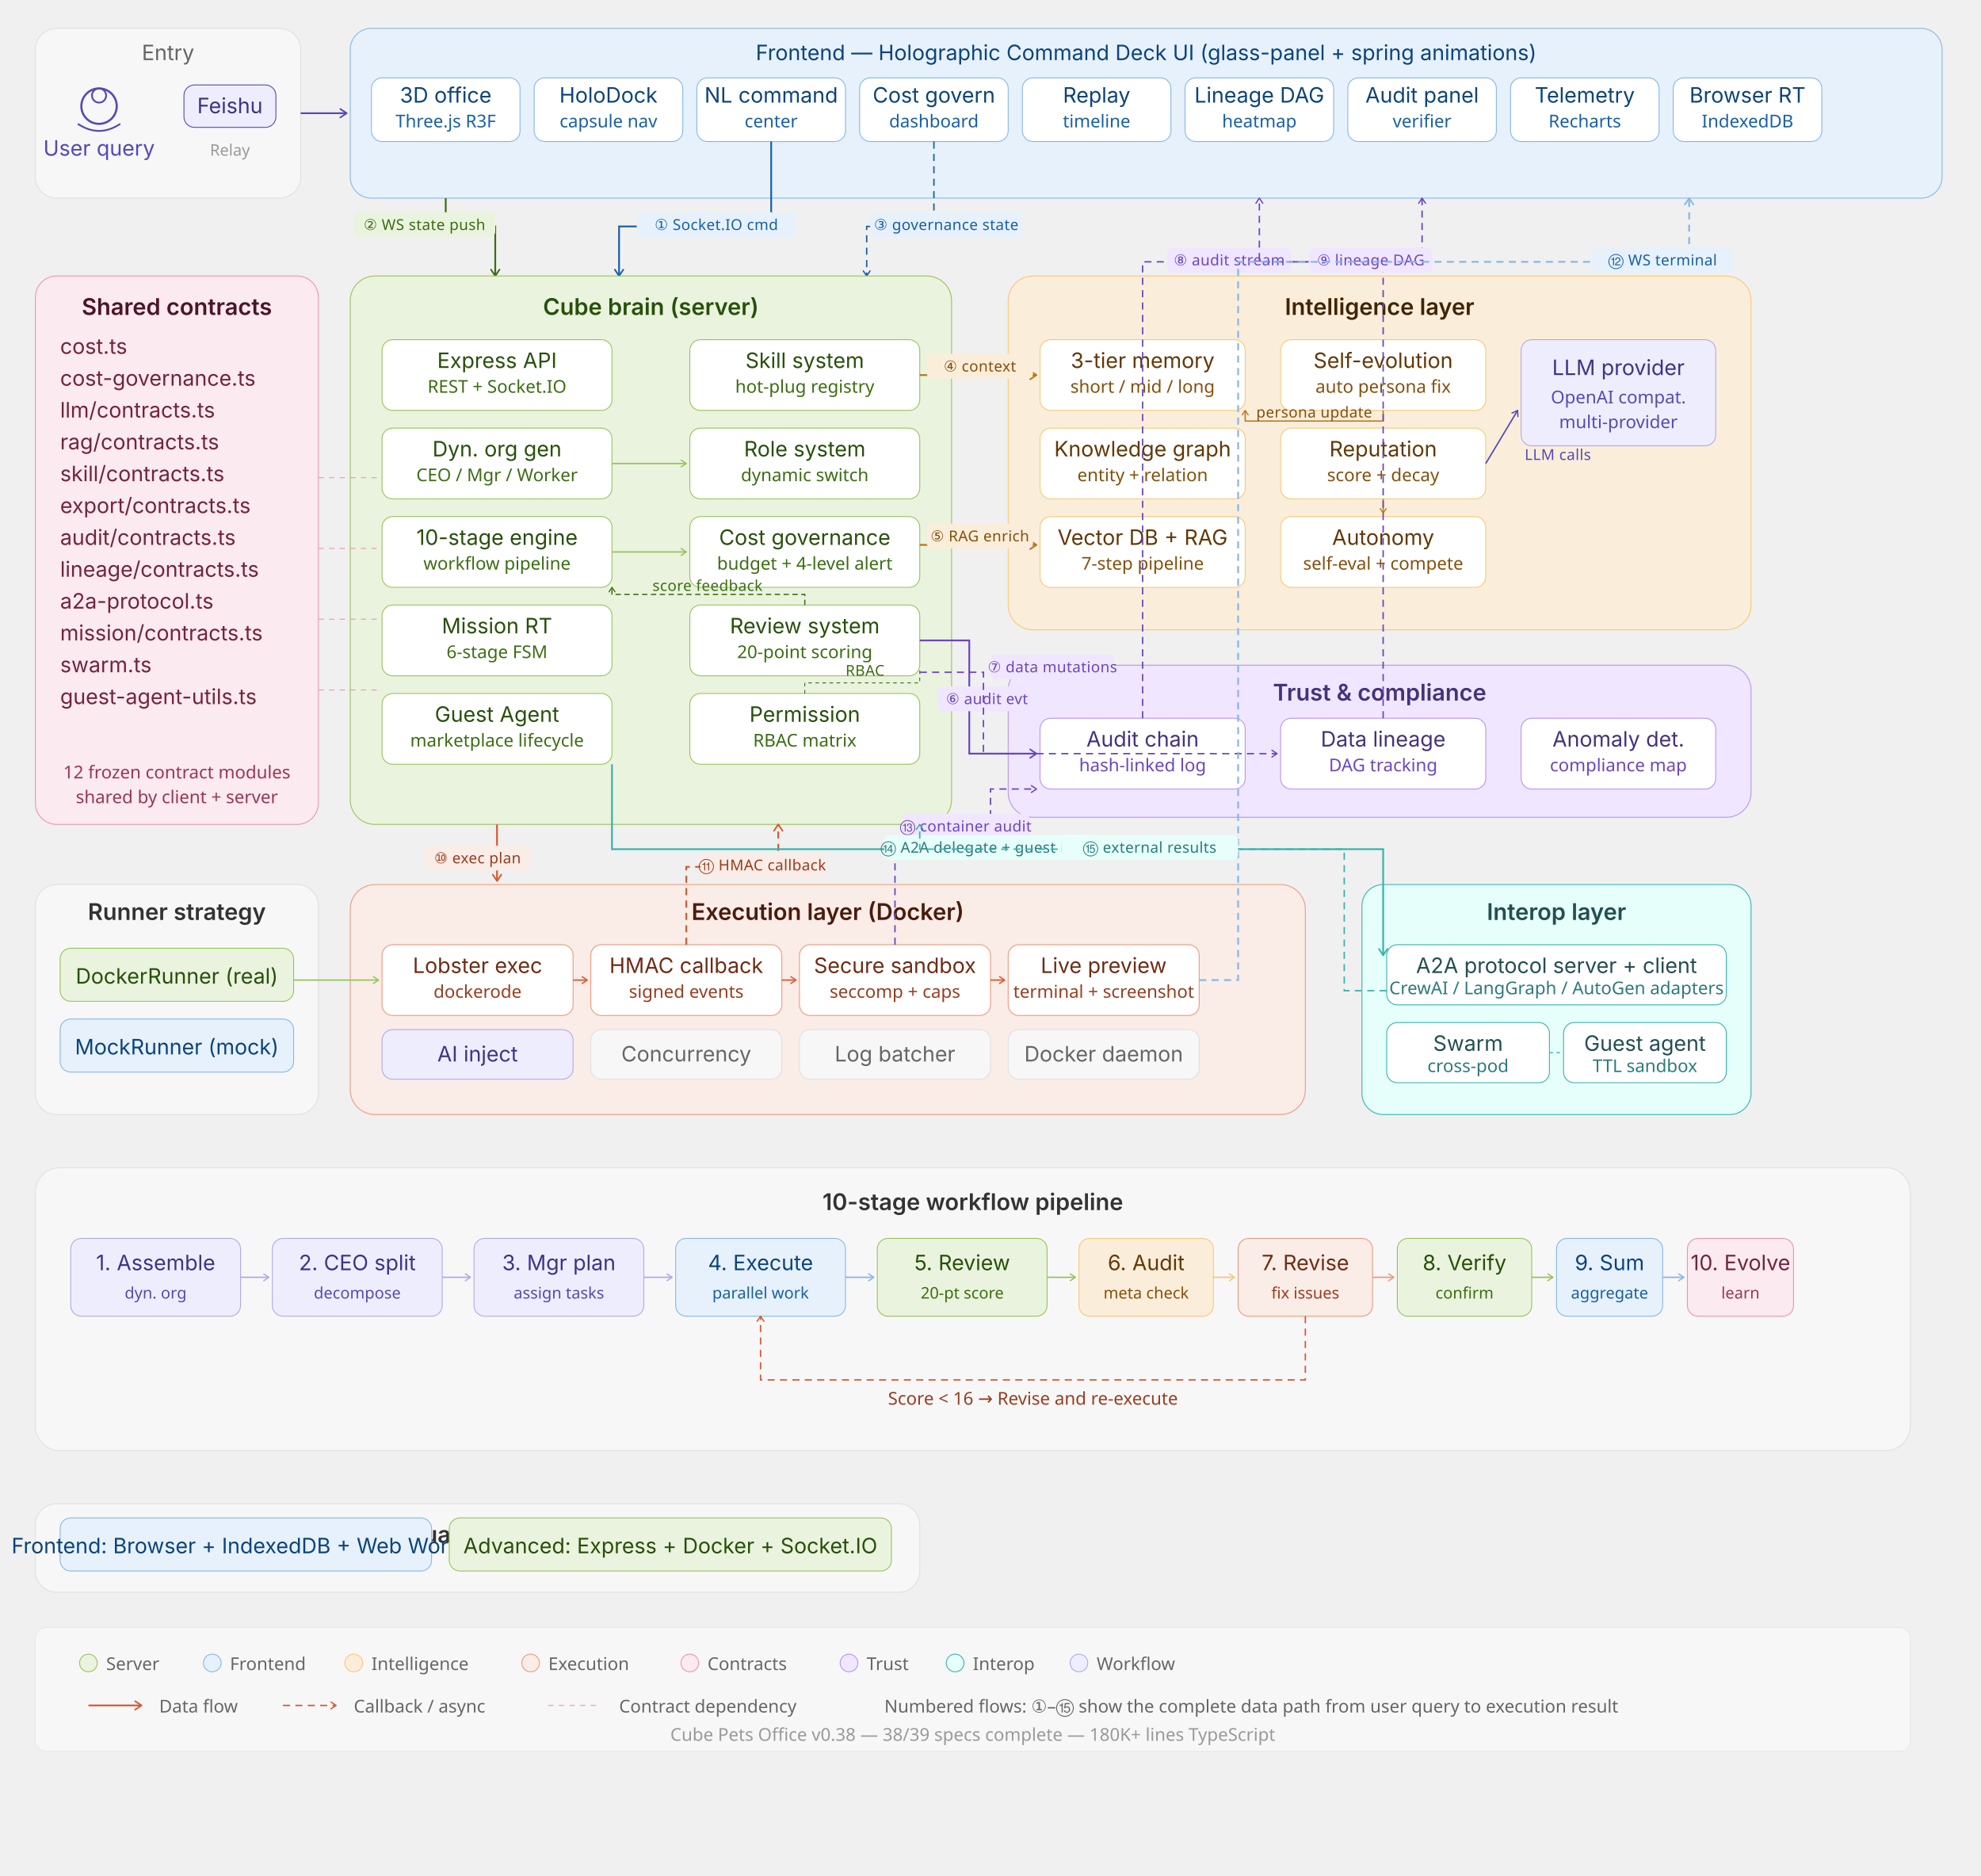
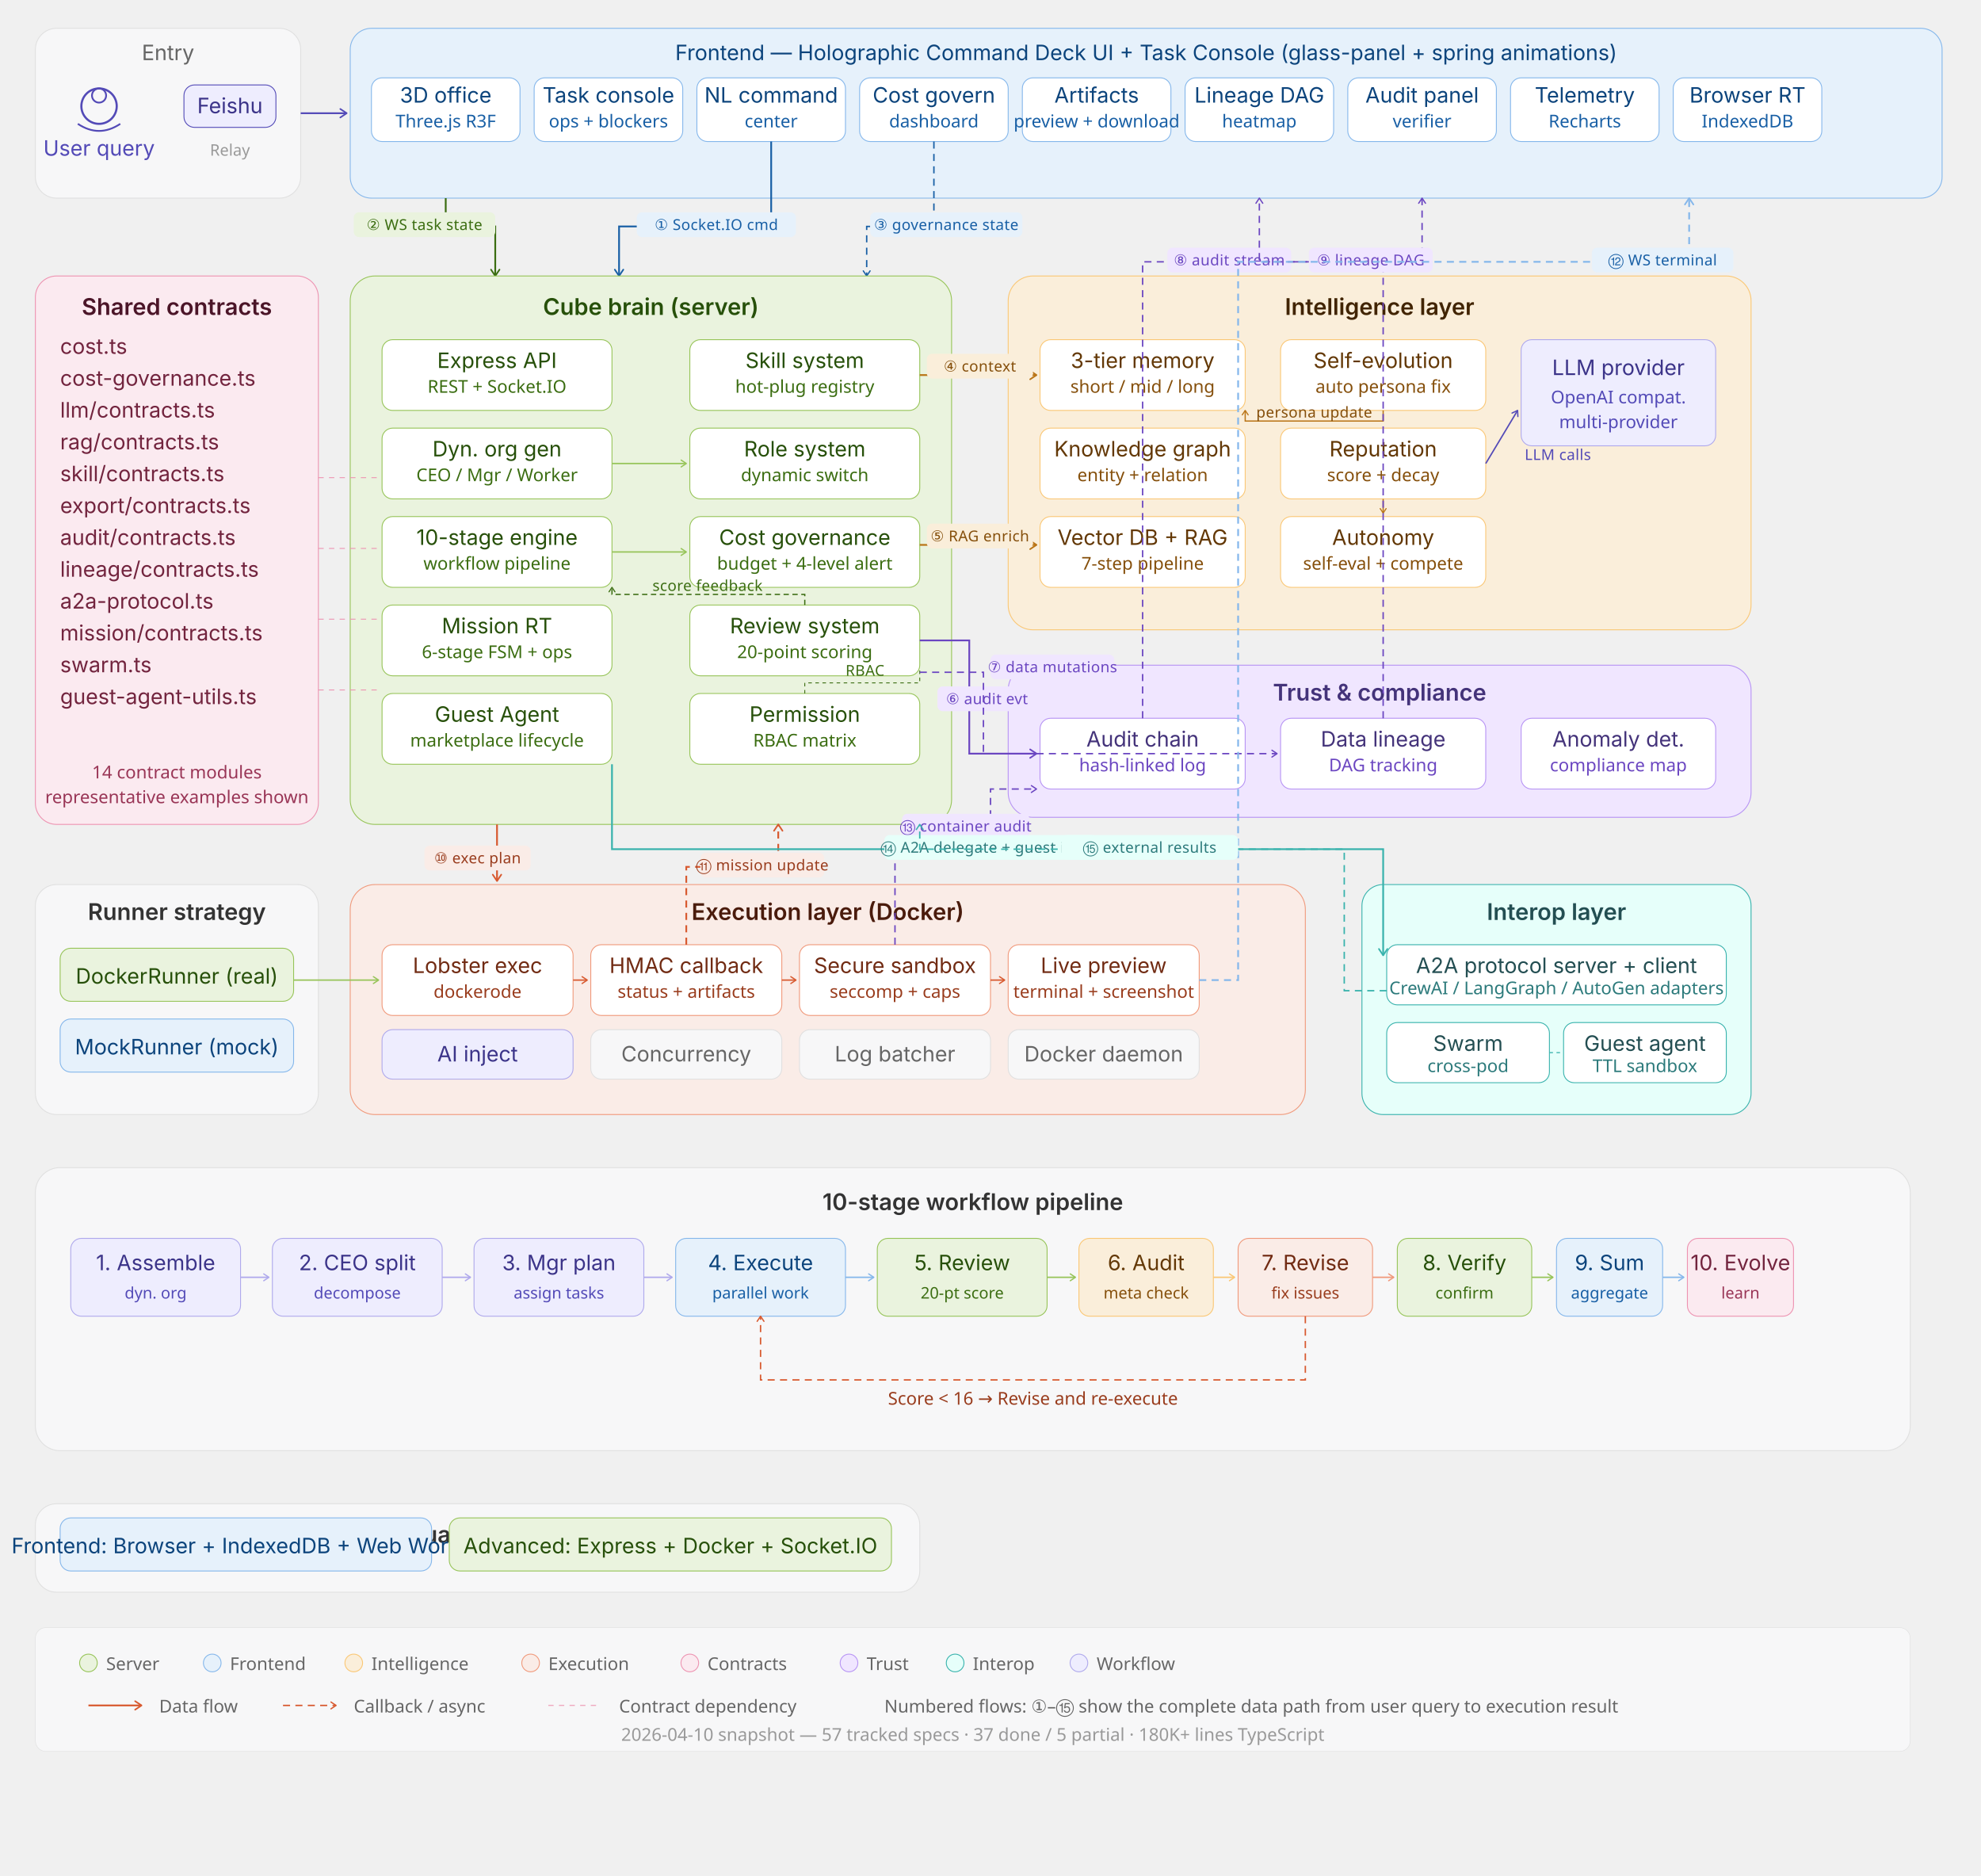
<svg xmlns="http://www.w3.org/2000/svg" width="1120" height="1060" viewBox="0 0 1120 1060">
  <style>
  .ts { font-family: system-ui, -apple-system, sans-serif; font-size: 12px; }
  .th { font-family: system-ui, -apple-system, sans-serif; font-size: 13px; font-weight: 600; }
  .sm { font-family: system-ui, sans-serif; font-size: 10px; }
  .xs { font-family: system-ui, sans-serif; font-size: 9px; }
  .fl { font-family: system-ui, sans-serif; font-size: 8.5px; letter-spacing: 0.02em; }
</style>
  <defs>
    <marker id="a" viewBox="0 0 10 10" refX="8" refY="5" markerWidth="6" markerHeight="6" orient="auto-start-reverse">
      <path d="M2 1L8 5L2 9" fill="none" stroke="context-stroke" stroke-width="1.5" stroke-linecap="round" stroke-linejoin="round" />
    </marker>
  </defs>
  <rect x="20" y="16" width="150" height="96" rx="12" fill="#F7F7F8" stroke="#E0E0E0" stroke-width="0.5" />
  <text class="ts" x="95" y="34" text-anchor="middle" fill="#666">Entry</text>
  <circle cx="56" cy="60" r="10" fill="none" stroke="#534AB7" stroke-width="1.2" />
  <circle cx="56" cy="54" r="4" fill="none" stroke="#534AB7" stroke-width="1" />
  <path d="M44 70Q56 78 68 70" fill="none" stroke="#534AB7" stroke-width="1" />
  <text class="ts" x="56" y="88" text-anchor="middle" fill="#534AB7">User query</text>
  <rect x="104" y="48" width="52" height="24" rx="6" fill="#EEEDFE" stroke="#534AB7" stroke-width="0.5" />
  <text class="ts" x="130" y="64" text-anchor="middle" fill="#3C3489">Feishu</text>
  <text class="xs" x="130" y="88" text-anchor="middle" fill="#999">Relay</text>
  <line x1="170" y1="64" x2="196" y2="64" stroke="#534AB7" stroke-width="1" marker-end="url(#a)" />
  <rect x="198" y="16" width="900" height="96" rx="12" fill="#E6F1FB" stroke="#85B7EB" stroke-width="0.5" />
-   <text class="ts" x="648" y="34" text-anchor="middle" fill="#0C447C">Frontend — Holographic Command Deck UI (glass-panel + spring animations)</text>
+   <text class="ts" x="648" y="34" text-anchor="middle" fill="#0C447C">Frontend — Holographic Command Deck UI + Task Console (glass-panel + spring animations)</text>
  <rect x="210" y="44" width="84" height="36" rx="6" fill="#fff" stroke="#85B7EB" stroke-width="0.5" />
  <text class="ts" x="252" y="58" text-anchor="middle" fill="#0C447C">3D office</text>
  <text class="sm" x="252" y="72" text-anchor="middle" fill="#185FA5">Three.js R3F</text>
  <rect x="302" y="44" width="84" height="36" rx="6" fill="#fff" stroke="#85B7EB" stroke-width="0.5" />
-   <text class="ts" x="344" y="58" text-anchor="middle" fill="#0C447C">HoloDock</text>
-   <text class="sm" x="344" y="72" text-anchor="middle" fill="#185FA5">capsule nav</text>
+   <text class="ts" x="344" y="58" text-anchor="middle" fill="#0C447C">Task console</text>
+   <text class="sm" x="344" y="72" text-anchor="middle" fill="#185FA5">ops + blockers</text>
  <rect x="394" y="44" width="84" height="36" rx="6" fill="#fff" stroke="#85B7EB" stroke-width="0.5" />
  <text class="ts" x="436" y="58" text-anchor="middle" fill="#0C447C">NL command</text>
  <text class="sm" x="436" y="72" text-anchor="middle" fill="#185FA5">center</text>
  <rect x="486" y="44" width="84" height="36" rx="6" fill="#fff" stroke="#85B7EB" stroke-width="0.5" />
  <text class="ts" x="528" y="58" text-anchor="middle" fill="#0C447C">Cost govern</text>
  <text class="sm" x="528" y="72" text-anchor="middle" fill="#185FA5">dashboard</text>
  <rect x="578" y="44" width="84" height="36" rx="6" fill="#fff" stroke="#85B7EB" stroke-width="0.5" />
-   <text class="ts" x="620" y="58" text-anchor="middle" fill="#0C447C">Replay</text>
-   <text class="sm" x="620" y="72" text-anchor="middle" fill="#185FA5">timeline</text>
+   <text class="ts" x="620" y="58" text-anchor="middle" fill="#0C447C">Artifacts</text>
+   <text class="sm" x="620" y="72" text-anchor="middle" fill="#185FA5">preview + download</text>
  <rect x="670" y="44" width="84" height="36" rx="6" fill="#fff" stroke="#85B7EB" stroke-width="0.5" />
  <text class="ts" x="712" y="58" text-anchor="middle" fill="#0C447C">Lineage DAG</text>
  <text class="sm" x="712" y="72" text-anchor="middle" fill="#185FA5">heatmap</text>
  <rect x="762" y="44" width="84" height="36" rx="6" fill="#fff" stroke="#85B7EB" stroke-width="0.5" />
  <text class="ts" x="804" y="58" text-anchor="middle" fill="#0C447C">Audit panel</text>
  <text class="sm" x="804" y="72" text-anchor="middle" fill="#185FA5">verifier</text>
  <rect x="854" y="44" width="84" height="36" rx="6" fill="#fff" stroke="#85B7EB" stroke-width="0.5" />
  <text class="ts" x="896" y="58" text-anchor="middle" fill="#0C447C">Telemetry</text>
  <text class="sm" x="896" y="72" text-anchor="middle" fill="#185FA5">Recharts</text>
  <rect x="946" y="44" width="84" height="36" rx="6" fill="#fff" stroke="#85B7EB" stroke-width="0.5" />
  <text class="ts" x="988" y="58" text-anchor="middle" fill="#0C447C">Browser RT</text>
  <text class="sm" x="988" y="72" text-anchor="middle" fill="#185FA5">IndexedDB</text>
  <path d="M436 80 L436 128 L350 128 L350 156" fill="none" stroke="#185FA5" stroke-width="1" marker-end="url(#a)" />
  <rect x="360" y="120" width="90" height="14" rx="3" fill="#E6F1FB" stroke="none" />
  <text class="fl" x="405" y="130" text-anchor="middle" fill="#185FA5">① Socket.IO cmd</text>
  <path d="M252 112 L252 128 L280 128 L280 156" fill="none" stroke="#3B6D11" stroke-width="1" marker-end="url(#a)" />
  <rect x="200" y="120" width="80" height="14" rx="3" fill="#EAF3DE" stroke="none" />
-   <text class="fl" x="240" y="130" text-anchor="middle" fill="#3B6D11">② WS state push</text>
+   <text class="fl" x="240" y="130" text-anchor="middle" fill="#3B6D11">② WS task state</text>
  <path d="M528 80 L528 128 L490 128 L490 156" fill="none" stroke="#185FA5" stroke-width="0.8" stroke-dasharray="4 3" marker-end="url(#a)" />
  <rect x="492" y="120" width="86" height="14" rx="3" fill="#E6F1FB" stroke="none" />
  <text class="fl" x="535" y="130" text-anchor="middle" fill="#185FA5">③ governance state</text>
  <rect x="198" y="156" width="340" height="310" rx="14" fill="#EAF3DE" stroke="#97C459" stroke-width="0.5" />
  <text class="th" x="368" y="178" text-anchor="middle" fill="#27500A">Cube brain (server)</text>
  <rect x="216" y="192" width="130" height="40" rx="6" fill="#fff" stroke="#97C459" stroke-width="0.5" />
  <text class="ts" x="281" y="208" text-anchor="middle" fill="#27500A">Express API</text>
  <text class="sm" x="281" y="222" text-anchor="middle" fill="#3B6D11">REST + Socket.IO</text>
  <rect x="216" y="242" width="130" height="40" rx="6" fill="#fff" stroke="#97C459" stroke-width="0.5" />
  <text class="ts" x="281" y="258" text-anchor="middle" fill="#27500A">Dyn. org gen</text>
  <text class="sm" x="281" y="272" text-anchor="middle" fill="#3B6D11">CEO / Mgr / Worker</text>
  <rect x="216" y="292" width="130" height="40" rx="6" fill="#fff" stroke="#97C459" stroke-width="0.5" />
  <text class="ts" x="281" y="308" text-anchor="middle" fill="#27500A">10-stage engine</text>
  <text class="sm" x="281" y="322" text-anchor="middle" fill="#3B6D11">workflow pipeline</text>
  <rect x="216" y="342" width="130" height="40" rx="6" fill="#fff" stroke="#97C459" stroke-width="0.5" />
  <text class="ts" x="281" y="358" text-anchor="middle" fill="#27500A">Mission RT</text>
-   <text class="sm" x="281" y="372" text-anchor="middle" fill="#3B6D11">6-stage FSM</text>
+   <text class="sm" x="281" y="372" text-anchor="middle" fill="#3B6D11">6-stage FSM + ops</text>
  <rect x="216" y="392" width="130" height="40" rx="6" fill="#fff" stroke="#97C459" stroke-width="0.5" />
  <text class="ts" x="281" y="408" text-anchor="middle" fill="#27500A">Guest Agent</text>
  <text class="sm" x="281" y="422" text-anchor="middle" fill="#3B6D11">marketplace lifecycle</text>
  <rect x="390" y="192" width="130" height="40" rx="6" fill="#fff" stroke="#97C459" stroke-width="0.5" />
  <text class="ts" x="455" y="208" text-anchor="middle" fill="#27500A">Skill system</text>
  <text class="sm" x="455" y="222" text-anchor="middle" fill="#3B6D11">hot-plug registry</text>
  <rect x="390" y="242" width="130" height="40" rx="6" fill="#fff" stroke="#97C459" stroke-width="0.5" />
  <text class="ts" x="455" y="258" text-anchor="middle" fill="#27500A">Role system</text>
  <text class="sm" x="455" y="272" text-anchor="middle" fill="#3B6D11">dynamic switch</text>
  <rect x="390" y="292" width="130" height="40" rx="6" fill="#fff" stroke="#97C459" stroke-width="0.5" />
  <text class="ts" x="455" y="308" text-anchor="middle" fill="#27500A">Cost governance</text>
  <text class="sm" x="455" y="322" text-anchor="middle" fill="#3B6D11">budget + 4-level alert</text>
  <rect x="390" y="342" width="130" height="40" rx="6" fill="#fff" stroke="#97C459" stroke-width="0.5" />
  <text class="ts" x="455" y="358" text-anchor="middle" fill="#27500A">Review system</text>
  <text class="sm" x="455" y="372" text-anchor="middle" fill="#3B6D11">20-point scoring</text>
  <rect x="390" y="392" width="130" height="40" rx="6" fill="#fff" stroke="#97C459" stroke-width="0.5" />
  <text class="ts" x="455" y="408" text-anchor="middle" fill="#27500A">Permission</text>
  <text class="sm" x="455" y="422" text-anchor="middle" fill="#3B6D11">RBAC matrix</text>
  <line x1="346" y1="312" x2="388" y2="312" stroke="#97C459" stroke-width="0.8" marker-end="url(#a)" />
  <line x1="346" y1="262" x2="388" y2="262" stroke="#97C459" stroke-width="0.8" marker-end="url(#a)" />
  <path d="M455 342 L455 336 L346 336 L346 332" fill="none" stroke="#3B6D11" stroke-width="0.7" stroke-dasharray="3 2" marker-end="url(#a)" />
  <text class="fl" x="400" y="334" text-anchor="middle" fill="#3B6D11">score feedback</text>
  <path d="M455 392 L455 386 L520 386 L520 378" fill="none" stroke="#3B6D11" stroke-width="0.5" stroke-dasharray="2 2" />
  <text class="fl" x="500" y="382" text-anchor="end" fill="#3B6D11">RBAC</text>
  <rect x="570" y="156" width="420" height="200" rx="14" fill="#FAEEDA" stroke="#FAC775" stroke-width="0.5" />
  <text class="th" x="780" y="178" text-anchor="middle" fill="#412402">Intelligence layer</text>
  <rect x="588" y="192" width="116" height="40" rx="6" fill="#fff" stroke="#FAC775" stroke-width="0.5" />
  <text class="ts" x="646" y="208" text-anchor="middle" fill="#633806">3-tier memory</text>
  <text class="sm" x="646" y="222" text-anchor="middle" fill="#854F0B">short / mid / long</text>
  <rect x="588" y="242" width="116" height="40" rx="6" fill="#fff" stroke="#FAC775" stroke-width="0.5" />
  <text class="ts" x="646" y="258" text-anchor="middle" fill="#633806">Knowledge graph</text>
  <text class="sm" x="646" y="272" text-anchor="middle" fill="#854F0B">entity + relation</text>
  <rect x="588" y="292" width="116" height="40" rx="6" fill="#fff" stroke="#FAC775" stroke-width="0.5" />
  <text class="ts" x="646" y="308" text-anchor="middle" fill="#633806">Vector DB + RAG</text>
  <text class="sm" x="646" y="322" text-anchor="middle" fill="#854F0B">7-step pipeline</text>
  <rect x="724" y="192" width="116" height="40" rx="6" fill="#fff" stroke="#FAC775" stroke-width="0.5" />
  <text class="ts" x="782" y="208" text-anchor="middle" fill="#633806">Self-evolution</text>
  <text class="sm" x="782" y="222" text-anchor="middle" fill="#854F0B">auto persona fix</text>
  <rect x="724" y="242" width="116" height="40" rx="6" fill="#fff" stroke="#FAC775" stroke-width="0.5" />
  <text class="ts" x="782" y="258" text-anchor="middle" fill="#633806">Reputation</text>
  <text class="sm" x="782" y="272" text-anchor="middle" fill="#854F0B">score + decay</text>
  <rect x="724" y="292" width="116" height="40" rx="6" fill="#fff" stroke="#FAC775" stroke-width="0.5" />
  <text class="ts" x="782" y="308" text-anchor="middle" fill="#633806">Autonomy</text>
  <text class="sm" x="782" y="322" text-anchor="middle" fill="#854F0B">self-eval + compete</text>
  <rect x="860" y="192" width="110" height="60" rx="6" fill="#EEEDFE" stroke="#AFA9EC" stroke-width="0.5" />
  <text class="ts" x="915" y="212" text-anchor="middle" fill="#3C3489">LLM provider</text>
  <text class="sm" x="915" y="228" text-anchor="middle" fill="#534AB7">OpenAI compat.</text>
  <text class="sm" x="915" y="242" text-anchor="middle" fill="#534AB7">multi-provider</text>
  <line x1="520" y1="212" x2="586" y2="212" stroke="#BA7517" stroke-width="1" marker-end="url(#a)" />
  <rect x="524" y="200" width="60" height="14" rx="3" fill="#FAEEDA" stroke="none" />
  <text class="fl" x="554" y="210" text-anchor="middle" fill="#854F0B">④ context</text>
  <line x1="520" y1="308" x2="586" y2="308" stroke="#BA7517" stroke-width="1" marker-end="url(#a)" />
  <rect x="524" y="296" width="60" height="14" rx="3" fill="#FAEEDA" stroke="none" />
  <text class="fl" x="554" y="306" text-anchor="middle" fill="#854F0B">⑤ RAG enrich</text>
  <line x1="840" y1="262" x2="858" y2="232" stroke="#534AB7" stroke-width="0.8" marker-end="url(#a)" />
  <text class="fl" x="862" y="260" fill="#534AB7">LLM calls</text>
  <path d="M782 232 L782 238 L704 238 L704 232" fill="none" stroke="#BA7517" stroke-width="0.7" marker-end="url(#a)" />
  <text class="fl" x="743" y="236" text-anchor="middle" fill="#854F0B">persona update</text>
  <line x1="782" y1="282" x2="782" y2="290" stroke="#BA7517" stroke-width="0.7" marker-end="url(#a)" />
  <rect x="570" y="376" width="420" height="86" rx="14" fill="#F0E6FF" stroke="#B794F4" stroke-width="0.5" />
  <text class="th" x="780" y="396" text-anchor="middle" fill="#44337A">Trust &amp; compliance</text>
  <rect x="588" y="406" width="116" height="40" rx="6" fill="#fff" stroke="#B794F4" stroke-width="0.5" />
  <text class="ts" x="646" y="422" text-anchor="middle" fill="#44337A">Audit chain</text>
  <text class="sm" x="646" y="436" text-anchor="middle" fill="#6B46C1">hash-linked log</text>
  <rect x="724" y="406" width="116" height="40" rx="6" fill="#fff" stroke="#B794F4" stroke-width="0.5" />
  <text class="ts" x="782" y="422" text-anchor="middle" fill="#44337A">Data lineage</text>
  <text class="sm" x="782" y="436" text-anchor="middle" fill="#6B46C1">DAG tracking</text>
  <rect x="860" y="406" width="110" height="40" rx="6" fill="#fff" stroke="#B794F4" stroke-width="0.5" />
  <text class="ts" x="915" y="422" text-anchor="middle" fill="#44337A">Anomaly det.</text>
  <text class="sm" x="915" y="436" text-anchor="middle" fill="#6B46C1">compliance map</text>
  <path d="M520 362 L548 362 L548 426 L586 426" fill="none" stroke="#6B46C1" stroke-width="1" marker-end="url(#a)" />
  <rect x="530" y="388" width="56" height="14" rx="3" fill="#F0E6FF" stroke="none" />
  <text class="fl" x="558" y="398" text-anchor="middle" fill="#6B46C1">⑥ audit evt</text>
  <path d="M520 380 L556 380 L556 426 L722 426" fill="none" stroke="#6B46C1" stroke-width="0.8" stroke-dasharray="4 3" marker-end="url(#a)" />
  <rect x="560" y="370" width="70" height="14" rx="3" fill="#F0E6FF" stroke="none" />
  <text class="fl" x="595" y="380" text-anchor="middle" fill="#6B46C1">⑦ data mutations</text>
  <path d="M646 406 L646 148 L804 148 L804 112" fill="none" stroke="#6B46C1" stroke-width="0.8" stroke-dasharray="4 3" marker-end="url(#a)" />
  <rect x="660" y="140" width="70" height="14" rx="3" fill="#F0E6FF" stroke="none" />
  <text class="fl" x="695" y="150" text-anchor="middle" fill="#6B46C1">⑧ audit stream</text>
  <path d="M782 406 L782 148 L712 148 L712 112" fill="none" stroke="#6B46C1" stroke-width="0.8" stroke-dasharray="4 3" marker-end="url(#a)" />
  <rect x="740" y="140" width="70" height="14" rx="3" fill="#F0E6FF" stroke="none" />
  <text class="fl" x="775" y="150" text-anchor="middle" fill="#6B46C1">⑨ lineage DAG</text>
  <rect x="198" y="500" width="540" height="130" rx="14" fill="#FAECE7" stroke="#F0997B" stroke-width="0.5" />
  <text class="th" x="468" y="520" text-anchor="middle" fill="#4A1B0C">Execution layer (Docker)</text>
  <rect x="216" y="534" width="108" height="40" rx="6" fill="#fff" stroke="#F0997B" stroke-width="0.5" />
  <text class="ts" x="270" y="550" text-anchor="middle" fill="#712B13">Lobster exec</text>
  <text class="sm" x="270" y="564" text-anchor="middle" fill="#993C1D">dockerode</text>
  <rect x="334" y="534" width="108" height="40" rx="6" fill="#fff" stroke="#F0997B" stroke-width="0.5" />
  <text class="ts" x="388" y="550" text-anchor="middle" fill="#712B13">HMAC callback</text>
-   <text class="sm" x="388" y="564" text-anchor="middle" fill="#993C1D">signed events</text>
+   <text class="sm" x="388" y="564" text-anchor="middle" fill="#993C1D">status + artifacts</text>
  <rect x="452" y="534" width="108" height="40" rx="6" fill="#fff" stroke="#F0997B" stroke-width="0.5" />
  <text class="ts" x="506" y="550" text-anchor="middle" fill="#712B13">Secure sandbox</text>
  <text class="sm" x="506" y="564" text-anchor="middle" fill="#993C1D">seccomp + caps</text>
  <rect x="570" y="534" width="108" height="40" rx="6" fill="#fff" stroke="#F0997B" stroke-width="0.5" />
  <text class="ts" x="624" y="550" text-anchor="middle" fill="#712B13">Live preview</text>
  <text class="sm" x="624" y="564" text-anchor="middle" fill="#993C1D">terminal + screenshot</text>
  <rect x="216" y="582" width="108" height="28" rx="6" fill="#EEEDFE" stroke="#AFA9EC" stroke-width="0.5" />
  <text class="ts" x="270" y="600" text-anchor="middle" fill="#3C3489">AI inject</text>
  <rect x="334" y="582" width="108" height="28" rx="6" fill="#F7F7F8" stroke="#E0E0E0" stroke-width="0.5" />
  <text class="ts" x="388" y="600" text-anchor="middle" fill="#666">Concurrency</text>
  <rect x="452" y="582" width="108" height="28" rx="6" fill="#F7F7F8" stroke="#E0E0E0" stroke-width="0.5" />
  <text class="ts" x="506" y="600" text-anchor="middle" fill="#666">Log batcher</text>
  <rect x="570" y="582" width="108" height="28" rx="6" fill="#F7F7F8" stroke="#E0E0E0" stroke-width="0.5" />
  <text class="ts" x="624" y="600" text-anchor="middle" fill="#666">Docker daemon</text>
  <path d="M281 466 L281 498" fill="none" stroke="#D85A30" stroke-width="1" marker-end="url(#a)" />
  <rect x="240" y="478" width="60" height="14" rx="3" fill="#FAECE7" stroke="none" />
  <text class="fl" x="270" y="488" text-anchor="middle" fill="#993C1D">⑩ exec plan</text>
  <path d="M388 534 L388 490 L440 490 L440 466" fill="none" stroke="#D85A30" stroke-width="1" stroke-dasharray="4 3" marker-end="url(#a)" />
  <rect x="396" y="482" width="70" height="14" rx="3" fill="#FAECE7" stroke="none" />
-   <text class="fl" x="431" y="492" text-anchor="middle" fill="#993C1D">⑪ HMAC callback</text>
+   <text class="fl" x="431" y="492" text-anchor="middle" fill="#993C1D">⑪ mission update</text>
  <line x1="324" y1="554" x2="332" y2="554" stroke="#D85A30" stroke-width="0.8" marker-end="url(#a)" />
  <line x1="442" y1="554" x2="450" y2="554" stroke="#D85A30" stroke-width="0.8" marker-end="url(#a)" />
  <line x1="560" y1="554" x2="568" y2="554" stroke="#D85A30" stroke-width="0.8" marker-end="url(#a)" />
  <path d="M678 554 L700 554 L700 148 L955 148 L955 112" fill="none" stroke="#85B7EB" stroke-width="1" stroke-dasharray="4 3" marker-end="url(#a)" />
  <rect x="900" y="140" width="80" height="14" rx="3" fill="#E6F1FB" stroke="none" />
  <text class="fl" x="940" y="150" text-anchor="middle" fill="#185FA5">⑫ WS terminal</text>
  <path d="M506 534 L506 480 L560 480 L560 446 L586 446" fill="none" stroke="#6B46C1" stroke-width="0.8" stroke-dasharray="4 3" marker-end="url(#a)" />
  <rect x="510" y="460" width="72" height="14" rx="3" fill="#F0E6FF" stroke="none" />
  <text class="fl" x="546" y="470" text-anchor="middle" fill="#6B46C1">⑬ container audit</text>
  <rect x="770" y="500" width="220" height="130" rx="12" fill="#E6FFFA" stroke="#38B2AC" stroke-width="0.5" />
  <text class="th" x="880" y="520" text-anchor="middle" fill="#234E52">Interop layer</text>
  <rect x="784" y="534" width="192" height="34" rx="6" fill="#fff" stroke="#38B2AC" stroke-width="0.5" />
  <text class="ts" x="880" y="550" text-anchor="middle" fill="#234E52">A2A protocol server + client</text>
  <text class="sm" x="880" y="562" text-anchor="middle" fill="#2C7A7B">CrewAI / LangGraph / AutoGen adapters</text>
  <rect x="784" y="578" width="92" height="34" rx="6" fill="#fff" stroke="#38B2AC" stroke-width="0.5" />
  <text class="ts" x="830" y="594" text-anchor="middle" fill="#234E52">Swarm</text>
  <text class="sm" x="830" y="606" text-anchor="middle" fill="#2C7A7B">cross-pod</text>
  <rect x="884" y="578" width="92" height="34" rx="6" fill="#fff" stroke="#38B2AC" stroke-width="0.5" />
  <text class="ts" x="930" y="594" text-anchor="middle" fill="#234E52">Guest agent</text>
  <text class="sm" x="930" y="606" text-anchor="middle" fill="#2C7A7B">TTL sandbox</text>
  <line x1="876" y1="595" x2="882" y2="595" stroke="#38B2AC" stroke-width="0.6" stroke-dasharray="2 2" />
  <path d="M346 432 L346 480 L782 480 L782 540" fill="none" stroke="#38B2AC" stroke-width="1" marker-end="url(#a)" />
  <rect x="500" y="472" width="120" height="14" rx="3" fill="#E6FFFA" stroke="none" />
  <text class="fl" x="560" y="482" text-anchor="middle" fill="#2C7A7B">⑭ A2A delegate + guest invite</text>
  <path d="M784 560 L760 560 L760 480 L520 480 L520 466" fill="none" stroke="#38B2AC" stroke-width="0.8" stroke-dasharray="4 3" marker-end="url(#a)" />
  <rect x="600" y="472" width="100" height="14" rx="3" fill="#E6FFFA" stroke="none" />
  <text class="fl" x="650" y="482" text-anchor="middle" fill="#2C7A7B">⑮ external results</text>
  <rect x="20" y="156" width="160" height="310" rx="12" fill="#FBEAF0" stroke="#ED93B1" stroke-width="0.5" />
  <text class="th" x="100" y="178" text-anchor="middle" fill="#4B1528">Shared contracts</text>
  <text class="ts" x="34" y="200" fill="#72243E">cost.ts</text>
  <text class="ts" x="34" y="218" fill="#72243E">cost-governance.ts</text>
  <text class="ts" x="34" y="236" fill="#72243E">llm/contracts.ts</text>
  <text class="ts" x="34" y="254" fill="#72243E">rag/contracts.ts</text>
  <text class="ts" x="34" y="272" fill="#72243E">skill/contracts.ts</text>
  <text class="ts" x="34" y="290" fill="#72243E">export/contracts.ts</text>
  <text class="ts" x="34" y="308" fill="#72243E">audit/contracts.ts</text>
  <text class="ts" x="34" y="326" fill="#72243E">lineage/contracts.ts</text>
  <text class="ts" x="34" y="344" fill="#72243E">a2a-protocol.ts</text>
  <text class="ts" x="34" y="362" fill="#72243E">mission/contracts.ts</text>
  <text class="ts" x="34" y="380" fill="#72243E">swarm.ts</text>
  <text class="ts" x="34" y="398" fill="#72243E">guest-agent-utils.ts</text>
-   <text class="sm" x="100" y="440" text-anchor="middle" fill="#993556">12 frozen contract modules</text>
-   <text class="sm" x="100" y="454" text-anchor="middle" fill="#993556">shared by client + server</text>
+   <text class="sm" x="100" y="440" text-anchor="middle" fill="#993556">14 contract modules</text>
+   <text class="sm" x="100" y="454" text-anchor="middle" fill="#993556">representative examples shown</text>
  <line x1="180" y1="270" x2="214" y2="270" stroke="#ED93B1" stroke-width="0.5" stroke-dasharray="3 3" />
  <line x1="180" y1="310" x2="214" y2="310" stroke="#ED93B1" stroke-width="0.5" stroke-dasharray="3 3" />
  <line x1="180" y1="350" x2="214" y2="350" stroke="#ED93B1" stroke-width="0.5" stroke-dasharray="3 3" />
  <line x1="180" y1="390" x2="214" y2="390" stroke="#ED93B1" stroke-width="0.5" stroke-dasharray="3 3" />
  <rect x="20" y="500" width="160" height="130" rx="12" fill="#F7F7F8" stroke="#E0E0E0" stroke-width="0.5" />
  <text class="th" x="100" y="520" text-anchor="middle" fill="#333">Runner strategy</text>
  <rect x="34" y="536" width="132" height="30" rx="6" fill="#EAF3DE" stroke="#97C459" stroke-width="0.5" />
  <text class="ts" x="100" y="556" text-anchor="middle" fill="#27500A">DockerRunner (real)</text>
  <rect x="34" y="576" width="132" height="30" rx="6" fill="#E6F1FB" stroke="#85B7EB" stroke-width="0.5" />
  <text class="ts" x="100" y="596" text-anchor="middle" fill="#0C447C">MockRunner (mock)</text>
  <line x1="166" y1="554" x2="214" y2="554" stroke="#97C459" stroke-width="0.8" marker-end="url(#a)" />
  <rect x="20" y="660" width="1060" height="160" rx="14" fill="#F7F7F8" stroke="#E0E0E0" stroke-width="0.5" />
  <text class="th" x="550" y="684" text-anchor="middle" fill="#333">10-stage workflow pipeline</text>
  <rect x="40" y="700" width="96" height="44" rx="6" fill="#EEEDFE" stroke="#AFA9EC" stroke-width="0.5" />
  <text class="ts" x="88" y="718" text-anchor="middle" fill="#3C3489">1. Assemble</text>
  <text class="xs" x="88" y="734" text-anchor="middle" fill="#534AB7">dyn. org</text>
  <line x1="136" y1="722" x2="152" y2="722" stroke="#AFA9EC" stroke-width="0.8" marker-end="url(#a)" />
  <rect x="154" y="700" width="96" height="44" rx="6" fill="#EEEDFE" stroke="#AFA9EC" stroke-width="0.5" />
  <text class="ts" x="202" y="718" text-anchor="middle" fill="#3C3489">2. CEO split</text>
  <text class="xs" x="202" y="734" text-anchor="middle" fill="#534AB7">decompose</text>
  <line x1="250" y1="722" x2="266" y2="722" stroke="#AFA9EC" stroke-width="0.8" marker-end="url(#a)" />
  <rect x="268" y="700" width="96" height="44" rx="6" fill="#EEEDFE" stroke="#AFA9EC" stroke-width="0.5" />
  <text class="ts" x="316" y="718" text-anchor="middle" fill="#3C3489">3. Mgr plan</text>
  <text class="xs" x="316" y="734" text-anchor="middle" fill="#534AB7">assign tasks</text>
  <line x1="364" y1="722" x2="380" y2="722" stroke="#AFA9EC" stroke-width="0.8" marker-end="url(#a)" />
  <rect x="382" y="700" width="96" height="44" rx="6" fill="#E6F1FB" stroke="#85B7EB" stroke-width="0.5" />
  <text class="ts" x="430" y="718" text-anchor="middle" fill="#0C447C">4. Execute</text>
  <text class="xs" x="430" y="734" text-anchor="middle" fill="#185FA5">parallel work</text>
  <line x1="478" y1="722" x2="494" y2="722" stroke="#85B7EB" stroke-width="0.8" marker-end="url(#a)" />
  <rect x="496" y="700" width="96" height="44" rx="6" fill="#EAF3DE" stroke="#97C459" stroke-width="0.5" />
  <text class="ts" x="544" y="718" text-anchor="middle" fill="#27500A">5. Review</text>
  <text class="xs" x="544" y="734" text-anchor="middle" fill="#3B6D11">20-pt score</text>
  <line x1="592" y1="722" x2="608" y2="722" stroke="#97C459" stroke-width="0.8" marker-end="url(#a)" />
  <rect x="610" y="700" width="76" height="44" rx="6" fill="#FAEEDA" stroke="#FAC775" stroke-width="0.5" />
  <text class="ts" x="648" y="718" text-anchor="middle" fill="#633806">6. Audit</text>
  <text class="xs" x="648" y="734" text-anchor="middle" fill="#854F0B">meta check</text>
  <line x1="686" y1="722" x2="698" y2="722" stroke="#FAC775" stroke-width="0.8" marker-end="url(#a)" />
  <rect x="700" y="700" width="76" height="44" rx="6" fill="#FAECE7" stroke="#F0997B" stroke-width="0.5" />
  <text class="ts" x="738" y="718" text-anchor="middle" fill="#712B13">7. Revise</text>
  <text class="xs" x="738" y="734" text-anchor="middle" fill="#993C1D">fix issues</text>
  <line x1="776" y1="722" x2="788" y2="722" stroke="#F0997B" stroke-width="0.8" marker-end="url(#a)" />
  <rect x="790" y="700" width="76" height="44" rx="6" fill="#EAF3DE" stroke="#97C459" stroke-width="0.5" />
  <text class="ts" x="828" y="718" text-anchor="middle" fill="#27500A">8. Verify</text>
  <text class="xs" x="828" y="734" text-anchor="middle" fill="#3B6D11">confirm</text>
  <line x1="866" y1="722" x2="878" y2="722" stroke="#97C459" stroke-width="0.8" marker-end="url(#a)" />
  <rect x="880" y="700" width="60" height="44" rx="6" fill="#E6F1FB" stroke="#85B7EB" stroke-width="0.5" />
  <text class="ts" x="910" y="718" text-anchor="middle" fill="#0C447C">9. Sum</text>
  <text class="xs" x="910" y="734" text-anchor="middle" fill="#185FA5">aggregate</text>
  <line x1="940" y1="722" x2="952" y2="722" stroke="#85B7EB" stroke-width="0.8" marker-end="url(#a)" />
  <rect x="954" y="700" width="60" height="44" rx="6" fill="#FBEAF0" stroke="#ED93B1" stroke-width="0.5" />
  <text class="ts" x="984" y="718" text-anchor="middle" fill="#72243E">10. Evolve</text>
  <text class="xs" x="984" y="734" text-anchor="middle" fill="#993556">learn</text>
  <path d="M738 744 L738 780 L430 780 L430 744" fill="none" stroke="#D85A30" stroke-width="0.8" stroke-dasharray="4 3" marker-end="url(#a)" />
  <text class="sm" x="584" y="794" text-anchor="middle" fill="#993C1D">Score &lt; 16 → Revise and re-execute</text>
  <rect x="20" y="850" width="500" height="50" rx="12" fill="#F7F7F8" stroke="#E0E0E0" stroke-width="0.5" />
  <text class="th" x="270" y="872" text-anchor="middle" fill="#333">Dual runtime</text>
  <rect x="34" y="858" width="210" height="30" rx="6" fill="#E6F1FB" stroke="#85B7EB" stroke-width="0.5" />
  <text class="ts" x="139" y="878" text-anchor="middle" fill="#0C447C">Frontend: Browser + IndexedDB + Web Worker</text>
  <rect x="254" y="858" width="250" height="30" rx="6" fill="#EAF3DE" stroke="#97C459" stroke-width="0.5" />
  <text class="ts" x="379" y="878" text-anchor="middle" fill="#27500A">Advanced: Express + Docker + Socket.IO</text>
  <rect x="20" y="920" width="1060" height="70" rx="6" fill="#F7F7F8" stroke="#E0E0E0" stroke-width="0.3" />
  <circle cx="50" cy="940" r="5" fill="#EAF3DE" stroke="#97C459" stroke-width="0.5" />
  <text class="sm" x="60" y="944" fill="#666">Server</text>
  <circle cx="120" cy="940" r="5" fill="#E6F1FB" stroke="#85B7EB" stroke-width="0.5" />
  <text class="sm" x="130" y="944" fill="#666">Frontend</text>
  <circle cx="200" cy="940" r="5" fill="#FAEEDA" stroke="#FAC775" stroke-width="0.5" />
  <text class="sm" x="210" y="944" fill="#666">Intelligence</text>
  <circle cx="300" cy="940" r="5" fill="#FAECE7" stroke="#F0997B" stroke-width="0.5" />
  <text class="sm" x="310" y="944" fill="#666">Execution</text>
  <circle cx="390" cy="940" r="5" fill="#FBEAF0" stroke="#ED93B1" stroke-width="0.5" />
  <text class="sm" x="400" y="944" fill="#666">Contracts</text>
  <circle cx="480" cy="940" r="5" fill="#F0E6FF" stroke="#B794F4" stroke-width="0.5" />
  <text class="sm" x="490" y="944" fill="#666">Trust</text>
  <circle cx="540" cy="940" r="5" fill="#E6FFFA" stroke="#38B2AC" stroke-width="0.5" />
  <text class="sm" x="550" y="944" fill="#666">Interop</text>
  <circle cx="610" cy="940" r="5" fill="#EEEDFE" stroke="#AFA9EC" stroke-width="0.5" />
  <text class="sm" x="620" y="944" fill="#666">Workflow</text>
  <line x1="50" y1="964" x2="80" y2="964" stroke="#D85A30" stroke-width="1" marker-end="url(#a)" />
  <text class="sm" x="90" y="968" fill="#666">Data flow</text>
  <line x1="160" y1="964" x2="190" y2="964" stroke="#D85A30" stroke-width="0.8" stroke-dasharray="4 3" marker-end="url(#a)" />
  <text class="sm" x="200" y="968" fill="#666">Callback / async</text>
  <line x1="310" y1="964" x2="340" y2="964" stroke="#ED93B1" stroke-width="0.5" stroke-dasharray="3 3" />
  <text class="sm" x="350" y="968" fill="#666">Contract dependency</text>
  <text class="sm" x="500" y="968" fill="#666">Numbered flows: ①–⑮ show the complete data path from user query to execution result</text>
-   <text class="sm" x="550" y="984" text-anchor="middle" fill="#999">Cube Pets Office v0.38 — 38/39 specs complete — 180K+ lines TypeScript</text>
+   <text class="sm" x="550" y="984" text-anchor="middle" fill="#999">2026-04-10 snapshot — 57 tracked specs · 37 done / 5 partial · 180K+ lines TypeScript</text>
</svg>
